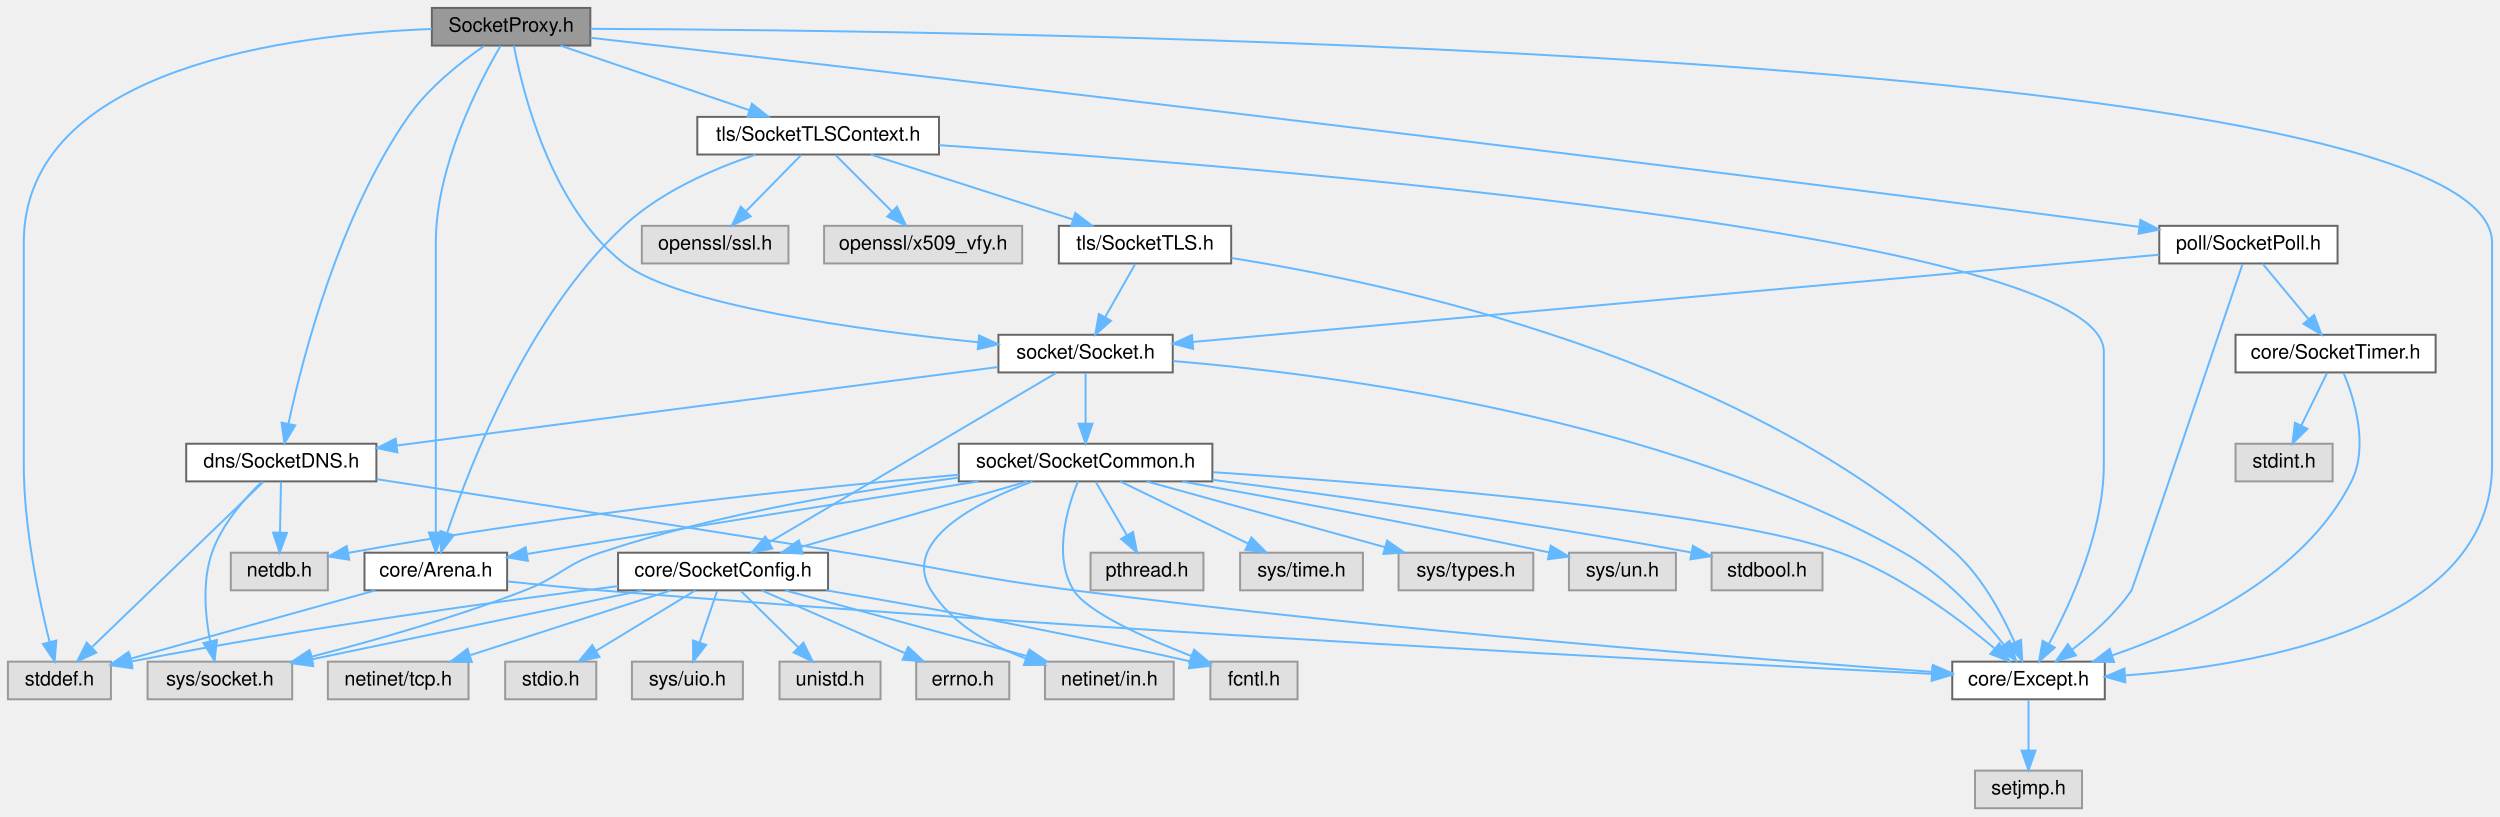
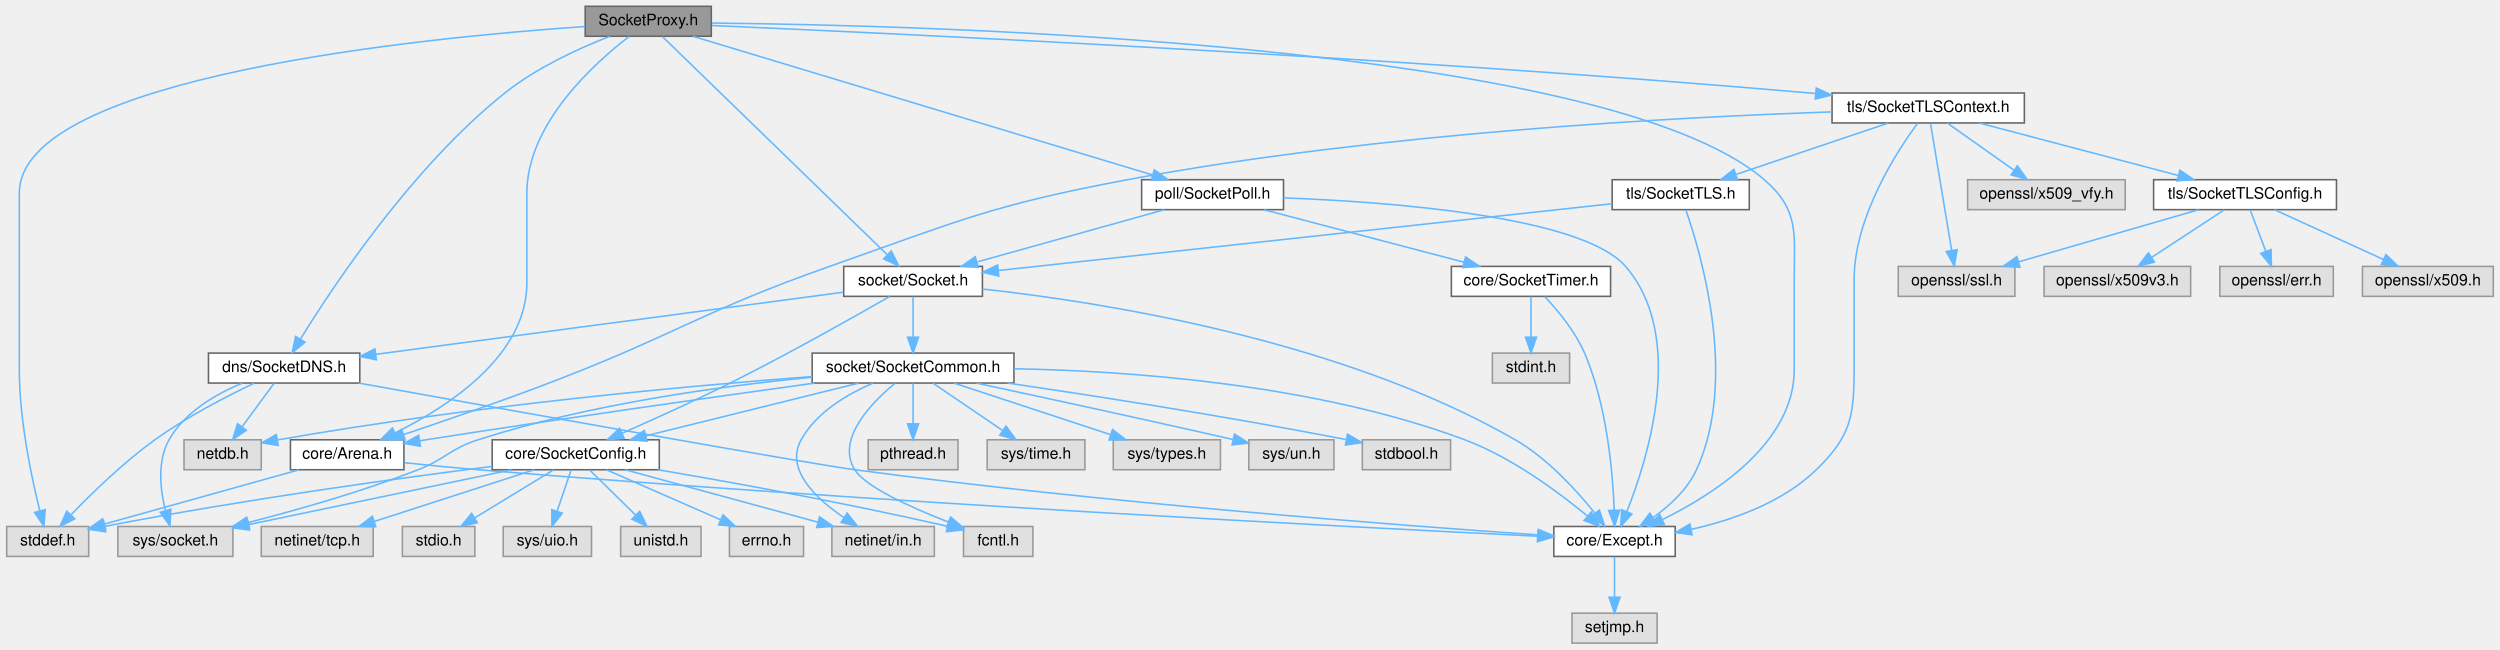
- <svg xmlns="http://www.w3.org/2000/svg" xmlns:xlink="http://www.w3.org/1999/xlink" width="1262pt" height="412pt" viewBox="0.00 0.00 1262.00 412.00">
+ <svg xmlns="http://www.w3.org/2000/svg" xmlns:xlink="http://www.w3.org/1999/xlink" width="1586pt" height="412pt" viewBox="0.00 0.00 1585.50 412.00">
  <g id="graph0" class="graph" transform="scale(1 1) rotate(0) translate(4 408)">
    <g id="Node000001" class="node">
      <g id="a_Node000001">
        <a xlink:title=" ">
-           <polygon fill="#999999" stroke="#666666" points="294,-404 214,-404 214,-385 294,-385 294,-404" />
-           <text text-anchor="middle" x="254" y="-392" font-family="Helvetica,sans-Serif" font-size="10.00">SocketProxy.h</text>
+           <polygon fill="#999999" stroke="#666666" points="447,-404 367,-404 367,-385 447,-385 447,-404" />
+           <text text-anchor="middle" x="407" y="-392" font-family="Helvetica,sans-Serif" font-size="10.00">SocketProxy.h</text>
        </a>
      </g>
    </g>
    <g id="Node000002" class="node">
      <g id="a_Node000002">
        <a xlink:title=" ">
          <polygon fill="#e0e0e0" stroke="#999999" points="52,-74 0,-74 0,-55 52,-55 52,-74" />
          <text text-anchor="middle" x="26" y="-62" font-family="Helvetica,sans-Serif" font-size="10.00">stddef.h</text>
        </a>
      </g>
    </g>
    <g id="edge1_Node000001_Node000002" class="edge">
      <g id="a_edge1_Node000001_Node000002">
        <a xlink:title=" ">
-           <path fill="none" stroke="#63b8ff" d="M213.93,-393.36C144.22,-390.77 8,-374.35 8,-285.5 8,-285.5 8,-285.5 8,-173.5 8,-141.61 15.73,-105.14 21.06,-83.78" />
+           <path fill="none" stroke="#63b8ff" d="M366.92,-391.18C265.73,-384.25 8,-359.33 8,-285.5 8,-285.5 8,-285.5 8,-173.5 8,-141.61 15.73,-105.14 21.06,-83.78" />
          <polygon fill="#63b8ff" stroke="#63b8ff" points="24.45,-84.66 23.57,-74.1 17.67,-82.9 24.45,-84.66" />
        </a>
      </g>
    </g>
    <g id="Node000003" class="node">
      <g id="a_Node000003">
        <a xlink:href="Arena_8h.html" target="_top" xlink:title=" ">
          <polygon fill="white" stroke="#666666" points="252,-129 180,-129 180,-110 252,-110 252,-129" />
          <text text-anchor="middle" x="216" y="-117" font-family="Helvetica,sans-Serif" font-size="10.00">core/Arena.h</text>
        </a>
      </g>
    </g>
    <g id="edge2_Node000001_Node000003" class="edge">
      <g id="a_edge2_Node000001_Node000003">
        <a xlink:title=" ">
-           <path fill="none" stroke="#63b8ff" d="M248.72,-384.9C238.27,-367.07 216,-324.46 216,-285.5 216,-285.5 216,-285.5 216,-228.5 216,-197.19 216,-160.77 216,-139.23" />
-           <polygon fill="#63b8ff" stroke="#63b8ff" points="219.5,-139.18 216,-129.18 212.5,-139.18 219.5,-139.18" />
+           <path fill="none" stroke="#63b8ff" d="M394.97,-384.91C373.31,-368.36 330,-329.71 330,-285.5 330,-285.5 330,-285.5 330,-228.5 330,-182.47 280.42,-150.18 246.65,-133.53" />
+           <polygon fill="#63b8ff" stroke="#63b8ff" points="247.71,-130.16 237.18,-129.05 244.72,-136.49 247.71,-130.16" />
        </a>
      </g>
    </g>
    <g id="Node000004" class="node">
      <g id="a_Node000004">
        <a xlink:href="Except_8h.html" target="_top" xlink:title=" ">
          <polygon fill="white" stroke="#666666" points="1058.5,-74 981.5,-74 981.5,-55 1058.5,-55 1058.5,-74" />
          <text text-anchor="middle" x="1020" y="-62" font-family="Helvetica,sans-Serif" font-size="10.00">core/Except.h</text>
        </a>
      </g>
    </g>
    <g id="edge6_Node000001_Node000004" class="edge">
      <g id="a_edge6_Node000001_Node000004">
        <a xlink:title=" ">
-           <path fill="none" stroke="#63b8ff" d="M294.13,-393.45C480.67,-392.73 1254,-383.78 1254,-285.5 1254,-285.5 1254,-285.5 1254,-173.5 1254,-92.64 1137.38,-72.12 1068.8,-67.05" />
-           <polygon fill="#63b8ff" stroke="#63b8ff" points="1068.85,-63.54 1058.64,-66.38 1068.39,-70.53 1068.85,-63.54" />
+           <path fill="none" stroke="#63b8ff" d="M447.41,-393.36C582.2,-392.06 1013.68,-381.06 1115,-294 1137.34,-274.8 1134,-259.96 1134,-230.5 1134,-230.5 1134,-230.5 1134,-173.5 1134,-127.47 1084.42,-95.18 1050.65,-78.53" />
+           <polygon fill="#63b8ff" stroke="#63b8ff" points="1051.71,-75.16 1041.18,-74.05 1048.72,-81.49 1051.71,-75.16" />
        </a>
      </g>
    </g>
    <g id="Node000006" class="node">
      <g id="a_Node000006">
        <a xlink:href="SocketDNS_8h.html" target="_top" xlink:title=" ">
-           <polygon fill="white" stroke="#666666" points="186,-184 90,-184 90,-165 186,-165 186,-184" />
-           <text text-anchor="middle" x="138" y="-172" font-family="Helvetica,sans-Serif" font-size="10.00">dns/SocketDNS.h</text>
+           <polygon fill="white" stroke="#666666" points="224,-184 128,-184 128,-165 224,-165 224,-184" />
+           <text text-anchor="middle" x="176" y="-172" font-family="Helvetica,sans-Serif" font-size="10.00">dns/SocketDNS.h</text>
        </a>
      </g>
    </g>
    <g id="edge7_Node000001_Node000006" class="edge">
      <g id="a_edge7_Node000001_Node000006">
        <a xlink:title=" ">
-           <path fill="none" stroke="#63b8ff" d="M240.34,-384.77C228.72,-376.73 212.32,-363.82 202,-349 167.21,-299.03 148.84,-227.89 141.66,-194.36" />
-           <polygon fill="#63b8ff" stroke="#63b8ff" points="145.01,-193.26 139.58,-184.16 138.15,-194.66 145.01,-193.26" />
+           <path fill="none" stroke="#63b8ff" d="M382.55,-384.94C363.22,-377.4 336.21,-365.12 316,-349 257.34,-302.21 207.24,-226.79 186.37,-192.93" />
+           <polygon fill="#63b8ff" stroke="#63b8ff" points="189.25,-190.92 181.07,-184.19 183.26,-194.55 189.25,-190.92" />
        </a>
      </g>
    </g>
    <g id="Node000009" class="node">
      <g id="a_Node000009">
        <a xlink:href="SocketPoll_8h.html" target="_top" xlink:title=" ">
-           <polygon fill="white" stroke="#666666" points="1176,-294 1086,-294 1086,-275 1176,-275 1176,-294" />
-           <text text-anchor="middle" x="1131" y="-282" font-family="Helvetica,sans-Serif" font-size="10.00">poll/SocketPoll.h</text>
+           <polygon fill="white" stroke="#666666" points="810,-294 720,-294 720,-275 810,-275 810,-294" />
+           <text text-anchor="middle" x="765" y="-282" font-family="Helvetica,sans-Serif" font-size="10.00">poll/SocketPoll.h</text>
        </a>
      </g>
    </g>
    <g id="edge12_Node000001_Node000009" class="edge">
      <g id="a_edge12_Node000001_Node000009">
        <a xlink:title=" ">
-           <path fill="none" stroke="#63b8ff" d="M294.04,-388.95C412.82,-375.37 773.48,-333.65 1072,-294 1073.27,-293.83 1074.55,-293.66 1075.85,-293.48" />
-           <polygon fill="#63b8ff" stroke="#63b8ff" points="1076.49,-296.93 1085.92,-292.1 1075.53,-289.99 1076.49,-296.93" />
+           <path fill="none" stroke="#63b8ff" d="M435.39,-384.94C499.36,-365.64 654.8,-318.74 726.99,-296.97" />
+           <polygon fill="#63b8ff" stroke="#63b8ff" points="728.04,-300.3 736.61,-294.07 726.02,-293.6 728.04,-300.3" />
        </a>
      </g>
    </g>
    <g id="Node000012" class="node">
      <g id="a_Node000012">
        <a xlink:href="Socket_8h.html" target="_top" xlink:title=" ">
-           <polygon fill="white" stroke="#666666" points="588,-239 500,-239 500,-220 588,-220 588,-239" />
-           <text text-anchor="middle" x="544" y="-227" font-family="Helvetica,sans-Serif" font-size="10.00">socket/Socket.h</text>
+           <polygon fill="white" stroke="#666666" points="619,-239 531,-239 531,-220 619,-220 619,-239" />
+           <text text-anchor="middle" x="575" y="-227" font-family="Helvetica,sans-Serif" font-size="10.00">socket/Socket.h</text>
        </a>
      </g>
    </g>
    <g id="edge43_Node000001_Node000012" class="edge">
      <g id="a_edge43_Node000001_Node000012">
        <a xlink:title=" ">
-           <path fill="none" stroke="#63b8ff" d="M255.41,-384.99C259.53,-362.93 273.72,-303.67 311,-275 338.39,-253.94 429.97,-241.37 489.83,-235.21" />
-           <polygon fill="#63b8ff" stroke="#63b8ff" points="490.28,-238.68 499.88,-234.2 489.58,-231.71 490.28,-238.68" />
+           <path fill="none" stroke="#63b8ff" d="M416.03,-384.74C443.04,-358.53 523.45,-280.51 558.44,-246.57" />
+           <polygon fill="#63b8ff" stroke="#63b8ff" points="561.18,-248.78 565.92,-239.31 556.31,-243.76 561.18,-248.78" />
        </a>
      </g>
    </g>
    <g id="Node000027" class="node">
      <g id="a_Node000027">
        <a xlink:href="SocketTLSContext_8h.html" target="_top" xlink:title=" ">
-           <polygon fill="white" stroke="#666666" points="470,-349 348,-349 348,-330 470,-330 470,-349" />
-           <text text-anchor="middle" x="409" y="-337" font-family="Helvetica,sans-Serif" font-size="10.00">tls/SocketTLSContext.h</text>
+           <polygon fill="white" stroke="#666666" points="1280,-349 1158,-349 1158,-330 1280,-330 1280,-349" />
+           <text text-anchor="middle" x="1219" y="-337" font-family="Helvetica,sans-Serif" font-size="10.00">tls/SocketTLSContext.h</text>
        </a>
      </g>
    </g>
    <g id="edge44_Node000001_Node000027" class="edge">
      <g id="a_edge44_Node000001_Node000027">
        <a xlink:title=" ">
-           <path fill="none" stroke="#63b8ff" d="M278.9,-384.98C304.7,-376.16 345.22,-362.31 374.18,-352.41" />
-           <polygon fill="#63b8ff" stroke="#63b8ff" points="375.57,-355.63 383.9,-349.08 373.31,-349.01 375.57,-355.63" />
+           <path fill="none" stroke="#63b8ff" d="M447.4,-391.81C558.63,-386.99 878.69,-372.03 1144,-349 1145.11,-348.9 1146.23,-348.8 1147.35,-348.7" />
+           <polygon fill="#63b8ff" stroke="#63b8ff" points="1148.01,-352.16 1157.63,-347.72 1147.34,-345.19 1148.01,-352.16" />
        </a>
      </g>
    </g>
    <g id="edge3_Node000003_Node000002" class="edge">
      <g id="a_edge3_Node000003_Node000002">
        <a xlink:title=" ">
          <path fill="none" stroke="#63b8ff" d="M185.47,-109.98C151.87,-100.61 97.88,-85.55 62.17,-75.59" />
          <polygon fill="#63b8ff" stroke="#63b8ff" points="62.74,-72.12 52.17,-72.8 60.86,-78.86 62.74,-72.12" />
        </a>
      </g>
    </g>
    <g id="edge4_Node000003_Node000004" class="edge">
      <g id="a_edge4_Node000003_Node000004">
        <a xlink:title=" ">
          <path fill="none" stroke="#63b8ff" d="M252.33,-114.46C266.84,-112.93 283.7,-111.26 299,-110 551.67,-89.27 854.87,-73.53 971.25,-67.83" />
          <polygon fill="#63b8ff" stroke="#63b8ff" points="971.46,-71.32 981.27,-67.34 971.11,-64.33 971.46,-71.32" />
        </a>
      </g>
    </g>
    <g id="Node000005" class="node">
      <g id="a_Node000005">
        <a xlink:title=" ">
          <polygon fill="#e0e0e0" stroke="#999999" points="1047,-19 993,-19 993,0 1047,0 1047,-19" />
          <text text-anchor="middle" x="1020" y="-7" font-family="Helvetica,sans-Serif" font-size="10.00">setjmp.h</text>
        </a>
      </g>
    </g>
    <g id="edge5_Node000004_Node000005" class="edge">
      <g id="a_edge5_Node000004_Node000005">
        <a xlink:title=" ">
          <path fill="none" stroke="#63b8ff" d="M1020,-54.75C1020,-47.8 1020,-37.85 1020,-29.13" />
          <polygon fill="#63b8ff" stroke="#63b8ff" points="1023.5,-29.09 1020,-19.09 1016.5,-29.09 1023.5,-29.09" />
        </a>
      </g>
    </g>
    <g id="edge10_Node000006_Node000002" class="edge">
      <g id="a_edge10_Node000006_Node000002">
        <a xlink:title=" ">
-           <path fill="none" stroke="#63b8ff" d="M128.83,-164.66C109.87,-146.38 66.11,-104.18 42.25,-81.17" />
-           <polygon fill="#63b8ff" stroke="#63b8ff" points="44.61,-78.58 34.98,-74.16 39.75,-83.62 44.61,-78.58" />
+           <path fill="none" stroke="#63b8ff" d="M156.96,-164.88C139.8,-156.72 114.24,-143.58 94,-129 74.25,-114.77 54.18,-95.29 41.02,-81.67" />
+           <polygon fill="#63b8ff" stroke="#63b8ff" points="43.21,-78.88 33.78,-74.04 38.13,-83.7 43.21,-78.88" />
        </a>
      </g>
    </g>
    <g id="edge8_Node000006_Node000004" class="edge">
      <g id="a_edge8_Node000006_Node000004">
        <a xlink:title=" ">
-           <path fill="none" stroke="#63b8ff" d="M186.18,-166.11C242.86,-157.39 339.81,-142.37 423,-129 474.15,-120.78 486.62,-116.61 538,-110 695.99,-89.68 884.26,-75.06 971.36,-68.83" />
-           <polygon fill="#63b8ff" stroke="#63b8ff" points="971.74,-72.31 981.47,-68.11 971.25,-65.33 971.74,-72.31" />
+           <path fill="none" stroke="#63b8ff" d="M223.31,-164.98C314.26,-148.63 507.25,-114.11 538,-110 695.88,-88.9 884.21,-74.65 971.34,-68.67" />
+           <polygon fill="#63b8ff" stroke="#63b8ff" points="971.72,-72.16 981.46,-67.99 971.24,-65.17 971.72,-72.16" />
        </a>
      </g>
    </g>
    <g id="Node000007" class="node">
      <g id="a_Node000007">
        <a xlink:title=" ">
          <polygon fill="#e0e0e0" stroke="#999999" points="161.5,-129 112.5,-129 112.5,-110 161.5,-110 161.5,-129" />
          <text text-anchor="middle" x="137" y="-117" font-family="Helvetica,sans-Serif" font-size="10.00">netdb.h</text>
        </a>
      </g>
    </g>
    <g id="edge9_Node000006_Node000007" class="edge">
      <g id="a_edge9_Node000006_Node000007">
        <a xlink:title=" ">
-           <path fill="none" stroke="#63b8ff" d="M137.83,-164.75C137.7,-157.8 137.52,-147.85 137.35,-139.13" />
-           <polygon fill="#63b8ff" stroke="#63b8ff" points="140.85,-139.02 137.16,-129.09 133.85,-139.15 140.85,-139.02" />
+           <path fill="none" stroke="#63b8ff" d="M169.56,-164.75C164.11,-157.34 156.14,-146.5 149.44,-137.41" />
+           <polygon fill="#63b8ff" stroke="#63b8ff" points="152.07,-135.07 143.32,-129.09 146.43,-139.22 152.07,-135.07" />
        </a>
      </g>
    </g>
    <g id="Node000008" class="node">
      <g id="a_Node000008">
        <a xlink:title=" ">
          <polygon fill="#e0e0e0" stroke="#999999" points="143.5,-74 70.5,-74 70.5,-55 143.5,-55 143.5,-74" />
          <text text-anchor="middle" x="107" y="-62" font-family="Helvetica,sans-Serif" font-size="10.00">sys/socket.h</text>
        </a>
      </g>
    </g>
    <g id="edge11_Node000006_Node000008" class="edge">
      <g id="a_edge11_Node000006_Node000008">
        <a xlink:title=" ">
-           <path fill="none" stroke="#63b8ff" d="M128.12,-164.75C119.61,-156.5 107.95,-143.3 103,-129 98.03,-114.63 99.56,-97.35 102.04,-84.45" />
-           <polygon fill="#63b8ff" stroke="#63b8ff" points="105.51,-84.95 104.32,-74.42 98.69,-83.39 105.51,-84.95" />
+           <path fill="none" stroke="#63b8ff" d="M149.43,-164.94C132.87,-158.06 112.88,-146.6 103,-129 95.39,-115.46 97.35,-97.63 100.66,-84.31" />
+           <polygon fill="#63b8ff" stroke="#63b8ff" points="104.12,-84.96 103.58,-74.38 97.4,-82.99 104.12,-84.96" />
        </a>
      </g>
    </g>
    <g id="edge13_Node000009_Node000004" class="edge">
      <g id="a_edge13_Node000009_Node000004">
        <a xlink:title=" ">
-           <path fill="none" stroke="#63b8ff" d="M1128.03,-274.71C1116.14,-239.55 1072.62,-110.91 1072,-110 1064.09,-98.32 1052.33,-87.9 1041.99,-80.08" />
-           <polygon fill="#63b8ff" stroke="#63b8ff" points="1043.92,-77.16 1033.76,-74.16 1039.83,-82.84 1043.92,-77.16" />
+           <path fill="none" stroke="#63b8ff" d="M810.01,-282.48C877.33,-279.92 999.33,-270.88 1027,-239 1065.33,-194.85 1041.57,-118.02 1027.79,-83.36" />
+           <polygon fill="#63b8ff" stroke="#63b8ff" points="1030.99,-81.93 1023.92,-74.04 1024.53,-84.62 1030.99,-81.93" />
        </a>
      </g>
    </g>
    <g id="Node000010" class="node">
      <g id="a_Node000010">
        <a xlink:href="SocketTimer_8h.html" target="_top" xlink:title=" ">
-           <polygon fill="white" stroke="#666666" points="1225.5,-239 1124.5,-239 1124.5,-220 1225.5,-220 1225.5,-239" />
-           <text text-anchor="middle" x="1175" y="-227" font-family="Helvetica,sans-Serif" font-size="10.00">core/SocketTimer.h</text>
+           <polygon fill="white" stroke="#666666" points="1017.5,-239 916.5,-239 916.5,-220 1017.5,-220 1017.5,-239" />
+           <text text-anchor="middle" x="967" y="-227" font-family="Helvetica,sans-Serif" font-size="10.00">core/SocketTimer.h</text>
        </a>
      </g>
    </g>
    <g id="edge14_Node000009_Node000010" class="edge">
      <g id="a_edge14_Node000009_Node000010">
        <a xlink:title=" ">
-           <path fill="none" stroke="#63b8ff" d="M1138.27,-274.75C1144.54,-267.18 1153.79,-256.05 1161.43,-246.84" />
-           <polygon fill="#63b8ff" stroke="#63b8ff" points="1164.17,-249.02 1167.87,-239.09 1158.79,-244.55 1164.17,-249.02" />
+           <path fill="none" stroke="#63b8ff" d="M797.45,-274.98C831.96,-265.93 886.66,-251.58 924.56,-241.64" />
+           <polygon fill="#63b8ff" stroke="#63b8ff" points="925.51,-245.01 934.29,-239.08 923.73,-238.23 925.51,-245.01" />
        </a>
      </g>
    </g>
    <g id="edge17_Node000009_Node000012" class="edge">
      <g id="a_edge17_Node000009_Node000012">
        <a xlink:title=" ">
-           <path fill="none" stroke="#63b8ff" d="M1085.91,-279.43C979.46,-269.82 712.85,-245.75 598.01,-235.38" />
-           <polygon fill="#63b8ff" stroke="#63b8ff" points="598.31,-231.89 588.04,-234.48 597.68,-238.86 598.31,-231.89" />
+           <path fill="none" stroke="#63b8ff" d="M734.47,-274.98C702.3,-266.01 651.44,-251.82 615.83,-241.89" />
+           <polygon fill="#63b8ff" stroke="#63b8ff" points="616.34,-238.4 605.77,-239.08 614.46,-245.14 616.34,-238.4" />
        </a>
      </g>
    </g>
    <g id="edge15_Node000010_Node000004" class="edge">
      <g id="a_edge15_Node000010_Node000004">
        <a xlink:title=" ">
-           <path fill="none" stroke="#63b8ff" d="M1179.06,-219.77C1184.34,-207.02 1191.92,-182.9 1183,-165 1159.47,-117.82 1102.28,-90.86 1062.32,-77.2" />
-           <polygon fill="#63b8ff" stroke="#63b8ff" points="1063.16,-73.8 1052.57,-74.02 1060.98,-80.45 1063.16,-73.8" />
+           <path fill="none" stroke="#63b8ff" d="M975.77,-219.81C983.7,-211.41 995.01,-197.94 1001,-184 1015.2,-150.93 1018.89,-108.54 1019.79,-84.46" />
+           <polygon fill="#63b8ff" stroke="#63b8ff" points="1023.29,-84.31 1020.03,-74.23 1016.29,-84.14 1023.29,-84.31" />
        </a>
      </g>
    </g>
    <g id="Node000011" class="node">
      <g id="a_Node000011">
        <a xlink:title=" ">
-           <polygon fill="#e0e0e0" stroke="#999999" points="1173.5,-184 1124.5,-184 1124.5,-165 1173.5,-165 1173.5,-184" />
-           <text text-anchor="middle" x="1149" y="-172" font-family="Helvetica,sans-Serif" font-size="10.00">stdint.h</text>
+           <polygon fill="#e0e0e0" stroke="#999999" points="991.5,-184 942.5,-184 942.5,-165 991.5,-165 991.5,-184" />
+           <text text-anchor="middle" x="967" y="-172" font-family="Helvetica,sans-Serif" font-size="10.00">stdint.h</text>
        </a>
      </g>
    </g>
    <g id="edge16_Node000010_Node000011" class="edge">
      <g id="a_edge16_Node000010_Node000011">
        <a xlink:title=" ">
-           <path fill="none" stroke="#63b8ff" d="M1170.71,-219.75C1167.19,-212.57 1162.09,-202.18 1157.72,-193.27" />
-           <polygon fill="#63b8ff" stroke="#63b8ff" points="1160.76,-191.53 1153.21,-184.09 1154.48,-194.61 1160.76,-191.53" />
+           <path fill="none" stroke="#63b8ff" d="M967,-219.75C967,-212.8 967,-202.85 967,-194.13" />
+           <polygon fill="#63b8ff" stroke="#63b8ff" points="970.5,-194.09 967,-184.09 963.5,-194.09 970.5,-194.09" />
        </a>
      </g>
    </g>
    <g id="edge18_Node000012_Node000004" class="edge">
      <g id="a_edge18_Node000012_Node000004">
        <a xlink:title=" ">
-           <path fill="none" stroke="#63b8ff" d="M588.16,-225.75C666.99,-219.21 835.06,-197.67 957,-129 977.62,-117.39 996.01,-97.1 1007.52,-82.58" />
-           <polygon fill="#63b8ff" stroke="#63b8ff" points="1010.47,-84.49 1013.76,-74.42 1004.91,-80.24 1010.47,-84.49" />
+           <path fill="none" stroke="#63b8ff" d="M619.08,-224.64C693.29,-216.54 845.92,-192.91 957,-129 977.51,-117.2 995.92,-96.95 1007.47,-82.49" />
+           <polygon fill="#63b8ff" stroke="#63b8ff" points="1010.4,-84.42 1013.73,-74.36 1004.86,-80.15 1010.4,-84.42" />
        </a>
      </g>
    </g>
    <g id="edge29_Node000012_Node000006" class="edge">
      <g id="a_edge29_Node000012_Node000006">
        <a xlink:title=" ">
-           <path fill="none" stroke="#63b8ff" d="M499.78,-222.73C426.16,-213.12 278.49,-193.84 196.41,-183.12" />
-           <polygon fill="#63b8ff" stroke="#63b8ff" points="196.61,-179.62 186.25,-181.8 195.71,-186.56 196.61,-179.62" />
+           <path fill="none" stroke="#63b8ff" d="M530.78,-222.63C458.39,-213.01 314.64,-193.92 234.12,-183.22" />
+           <polygon fill="#63b8ff" stroke="#63b8ff" points="234.51,-179.74 224.14,-181.89 233.59,-186.68 234.51,-179.74" />
        </a>
      </g>
    </g>
    <g id="Node000013" class="node">
      <g id="a_Node000013">
        <a xlink:href="SocketConfig_8h.html" target="_top" xlink:title=" ">
          <polygon fill="white" stroke="#666666" points="414,-129 308,-129 308,-110 414,-110 414,-129" />
          <text text-anchor="middle" x="361" y="-117" font-family="Helvetica,sans-Serif" font-size="10.00">core/SocketConfig.h</text>
        </a>
      </g>
    </g>
    <g id="edge19_Node000012_Node000013" class="edge">
      <g id="a_edge19_Node000012_Node000013">
        <a xlink:title=" ">
-           <path fill="none" stroke="#63b8ff" d="M529.33,-219.84C497.67,-201.16 422.67,-156.9 384.38,-134.3" />
-           <polygon fill="#63b8ff" stroke="#63b8ff" points="385.87,-131.12 375.48,-129.05 382.32,-137.14 385.87,-131.12" />
+           <path fill="none" stroke="#63b8ff" d="M560.17,-219.92C538.3,-207.36 495.96,-183.48 459,-165 436.27,-153.64 410.02,-141.79 390.42,-133.17" />
+           <polygon fill="#63b8ff" stroke="#63b8ff" points="391.67,-129.9 381.1,-129.1 388.86,-136.31 391.67,-129.9" />
        </a>
      </g>
    </g>
    <g id="Node000021" class="node">
      <g id="a_Node000021">
        <a xlink:href="SocketCommon_8h.html" target="_top" xlink:title=" ">
-           <polygon fill="white" stroke="#666666" points="608,-184 480,-184 480,-165 608,-165 608,-184" />
-           <text text-anchor="middle" x="544" y="-172" font-family="Helvetica,sans-Serif" font-size="10.00">socket/SocketCommon.h</text>
+           <polygon fill="white" stroke="#666666" points="639,-184 511,-184 511,-165 639,-165 639,-184" />
+           <text text-anchor="middle" x="575" y="-172" font-family="Helvetica,sans-Serif" font-size="10.00">socket/SocketCommon.h</text>
        </a>
      </g>
    </g>
    <g id="edge30_Node000012_Node000021" class="edge">
      <g id="a_edge30_Node000012_Node000021">
        <a xlink:title=" ">
-           <path fill="none" stroke="#63b8ff" d="M544,-219.75C544,-212.8 544,-202.85 544,-194.13" />
-           <polygon fill="#63b8ff" stroke="#63b8ff" points="547.5,-194.09 544,-184.09 540.5,-194.09 547.5,-194.09" />
+           <path fill="none" stroke="#63b8ff" d="M575,-219.75C575,-212.8 575,-202.85 575,-194.13" />
+           <polygon fill="#63b8ff" stroke="#63b8ff" points="578.5,-194.09 575,-184.09 571.5,-194.09 578.5,-194.09" />
        </a>
      </g>
    </g>
    <g id="edge24_Node000013_Node000002" class="edge">
      <g id="a_edge24_Node000013_Node000002">
        <a xlink:title=" ">
          <path fill="none" stroke="#63b8ff" d="M307.91,-112.11C249.88,-104.79 153.96,-91.73 62.32,-74.11" />
          <polygon fill="#63b8ff" stroke="#63b8ff" points="62.8,-70.64 52.32,-72.16 61.46,-77.51 62.8,-70.64" />
        </a>
      </g>
    </g>
    <g id="edge26_Node000013_Node000008" class="edge">
      <g id="a_edge26_Node000013_Node000008">
        <a xlink:title=" ">
          <path fill="none" stroke="#63b8ff" d="M320.19,-109.98C274.73,-100.5 201.36,-85.19 153.65,-75.23" />
          <polygon fill="#63b8ff" stroke="#63b8ff" points="154.09,-71.75 143.59,-73.13 152.66,-78.6 154.09,-71.75" />
        </a>
      </g>
    </g>
    <g id="Node000014" class="node">
      <g id="a_Node000014">
        <a xlink:title=" ">
          <polygon fill="#e0e0e0" stroke="#999999" points="505.5,-74 458.5,-74 458.5,-55 505.5,-55 505.5,-74" />
          <text text-anchor="middle" x="482" y="-62" font-family="Helvetica,sans-Serif" font-size="10.00">errno.h</text>
        </a>
      </g>
    </g>
    <g id="edge20_Node000013_Node000014" class="edge">
      <g id="a_edge20_Node000013_Node000014">
        <a xlink:title=" ">
          <path fill="none" stroke="#63b8ff" d="M380.44,-109.98C399.99,-101.42 430.38,-88.11 452.82,-78.28" />
          <polygon fill="#63b8ff" stroke="#63b8ff" points="454.45,-81.39 462.21,-74.17 451.64,-74.98 454.45,-81.39" />
        </a>
      </g>
    </g>
    <g id="Node000015" class="node">
      <g id="a_Node000015">
        <a xlink:title=" ">
          <polygon fill="#e0e0e0" stroke="#999999" points="651,-74 607,-74 607,-55 651,-55 651,-74" />
          <text text-anchor="middle" x="629" y="-62" font-family="Helvetica,sans-Serif" font-size="10.00">fcntl.h</text>
        </a>
      </g>
    </g>
    <g id="edge21_Node000013_Node000015" class="edge">
      <g id="a_edge21_Node000013_Node000015">
        <a xlink:title=" ">
          <path fill="none" stroke="#63b8ff" d="M413.04,-109.99C458.97,-102.2 527.93,-89.81 596.58,-74.18" />
          <polygon fill="#63b8ff" stroke="#63b8ff" points="597.74,-77.5 606.7,-71.85 596.17,-70.68 597.74,-77.5" />
        </a>
      </g>
    </g>
    <g id="Node000016" class="node">
      <g id="a_Node000016">
        <a xlink:title=" ">
          <polygon fill="#e0e0e0" stroke="#999999" points="588.5,-74 523.5,-74 523.5,-55 588.5,-55 588.5,-74" />
          <text text-anchor="middle" x="556" y="-62" font-family="Helvetica,sans-Serif" font-size="10.00">netinet/in.h</text>
        </a>
      </g>
    </g>
    <g id="edge22_Node000013_Node000016" class="edge">
      <g id="a_edge22_Node000013_Node000016">
        <a xlink:title=" ">
          <path fill="none" stroke="#63b8ff" d="M392.33,-109.98C425.49,-100.97 478,-86.7 514.56,-76.76" />
          <polygon fill="#63b8ff" stroke="#63b8ff" points="515.69,-80.08 524.42,-74.08 513.86,-73.33 515.69,-80.08" />
        </a>
      </g>
    </g>
    <g id="Node000017" class="node">
      <g id="a_Node000017">
        <a xlink:title=" ">
          <polygon fill="#e0e0e0" stroke="#999999" points="232.5,-74 161.5,-74 161.5,-55 232.5,-55 232.5,-74" />
          <text text-anchor="middle" x="197" y="-62" font-family="Helvetica,sans-Serif" font-size="10.00">netinet/tcp.h</text>
        </a>
      </g>
    </g>
    <g id="edge23_Node000013_Node000017" class="edge">
      <g id="a_edge23_Node000013_Node000017">
        <a xlink:title=" ">
          <path fill="none" stroke="#63b8ff" d="M334.65,-109.98C307.24,-101.13 264.11,-87.19 233.44,-77.28" />
          <polygon fill="#63b8ff" stroke="#63b8ff" points="234.15,-73.83 223.56,-74.08 232,-80.49 234.15,-73.83" />
        </a>
      </g>
    </g>
    <g id="Node000018" class="node">
      <g id="a_Node000018">
        <a xlink:title=" ">
          <polygon fill="#e0e0e0" stroke="#999999" points="297,-74 251,-74 251,-55 297,-55 297,-74" />
          <text text-anchor="middle" x="274" y="-62" font-family="Helvetica,sans-Serif" font-size="10.00">stdio.h</text>
        </a>
      </g>
    </g>
    <g id="edge25_Node000013_Node000018" class="edge">
      <g id="a_edge25_Node000013_Node000018">
        <a xlink:title=" ">
          <path fill="none" stroke="#63b8ff" d="M347.02,-109.98C333.53,-101.77 312.87,-89.18 296.96,-79.49" />
          <polygon fill="#63b8ff" stroke="#63b8ff" points="298.59,-76.38 288.23,-74.17 294.95,-82.36 298.59,-76.38" />
        </a>
      </g>
    </g>
    <g id="Node000019" class="node">
      <g id="a_Node000019">
        <a xlink:title=" ">
          <polygon fill="#e0e0e0" stroke="#999999" points="371,-74 315,-74 315,-55 371,-55 371,-74" />
          <text text-anchor="middle" x="343" y="-62" font-family="Helvetica,sans-Serif" font-size="10.00">sys/uio.h</text>
        </a>
      </g>
    </g>
    <g id="edge27_Node000013_Node000019" class="edge">
      <g id="a_edge27_Node000013_Node000019">
        <a xlink:title=" ">
          <path fill="none" stroke="#63b8ff" d="M358.03,-109.75C355.64,-102.72 352.21,-92.62 349.23,-83.84" />
          <polygon fill="#63b8ff" stroke="#63b8ff" points="352.45,-82.43 345.92,-74.09 345.82,-84.68 352.45,-82.43" />
        </a>
      </g>
    </g>
    <g id="Node000020" class="node">
      <g id="a_Node000020">
        <a xlink:title=" ">
          <polygon fill="#e0e0e0" stroke="#999999" points="440.5,-74 389.5,-74 389.5,-55 440.5,-55 440.5,-74" />
          <text text-anchor="middle" x="415" y="-62" font-family="Helvetica,sans-Serif" font-size="10.00">unistd.h</text>
        </a>
      </g>
    </g>
    <g id="edge28_Node000013_Node000020" class="edge">
      <g id="a_edge28_Node000013_Node000020">
        <a xlink:title=" ">
          <path fill="none" stroke="#63b8ff" d="M369.92,-109.75C377.78,-102.03 389.43,-90.6 398.92,-81.28" />
          <polygon fill="#63b8ff" stroke="#63b8ff" points="401.56,-83.59 406.25,-74.09 396.66,-78.6 401.56,-83.59" />
        </a>
      </g>
    </g>
    <g id="edge40_Node000021_Node000003" class="edge">
      <g id="a_edge40_Node000021_Node000003">
        <a xlink:title=" ">
-           <path fill="none" stroke="#63b8ff" d="M489.9,-165C433.86,-156.16 343.76,-141.83 266,-129 264.73,-128.79 263.44,-128.58 262.14,-128.36" />
-           <polygon fill="#63b8ff" stroke="#63b8ff" points="262.48,-124.87 252.04,-126.67 261.33,-131.77 262.48,-124.87" />
+           <path fill="none" stroke="#63b8ff" d="M512.49,-164.97C450.02,-156.34 351.27,-142.39 266,-129 264.73,-128.8 263.44,-128.6 262.14,-128.39" />
+           <polygon fill="#63b8ff" stroke="#63b8ff" points="262.47,-124.89 252.03,-126.74 261.34,-131.8 262.47,-124.89" />
        </a>
      </g>
    </g>
    <g id="edge41_Node000021_Node000004" class="edge">
      <g id="a_edge41_Node000021_Node000004">
        <a xlink:title=" ">
-           <path fill="none" stroke="#63b8ff" d="M608.38,-169.64C701.4,-163.45 868.44,-149.82 925,-129 954.92,-117.99 984.71,-95.78 1002.75,-80.77" />
-           <polygon fill="#63b8ff" stroke="#63b8ff" points="1005.27,-83.21 1010.6,-74.06 1000.73,-77.89 1005.27,-83.21" />
+           <path fill="none" stroke="#63b8ff" d="M639.05,-174.07C710.87,-172.75 829.76,-164.61 925,-129 954.86,-117.83 984.67,-95.66 1002.72,-80.7" />
+           <polygon fill="#63b8ff" stroke="#63b8ff" points="1005.23,-83.16 1010.59,-74.02 1000.7,-77.83 1005.23,-83.16" />
        </a>
      </g>
    </g>
    <g id="edge34_Node000021_Node000007" class="edge">
      <g id="a_edge34_Node000021_Node000007">
        <a xlink:title=" ">
-           <path fill="none" stroke="#63b8ff" d="M479.94,-168.34C407.46,-161.94 285.73,-149.52 171.75,-128.91" />
-           <polygon fill="#63b8ff" stroke="#63b8ff" points="172.27,-125.45 161.8,-127.09 171.01,-132.33 172.27,-125.45" />
+           <path fill="none" stroke="#63b8ff" d="M510.94,-169.13C433.06,-163.23 297.5,-151.01 171.97,-128.93" />
+           <polygon fill="#63b8ff" stroke="#63b8ff" points="172.26,-125.42 161.8,-127.11 171.03,-132.31 172.26,-125.42" />
        </a>
      </g>
    </g>
    <g id="edge36_Node000021_Node000008" class="edge">
      <g id="a_edge36_Node000021_Node000008">
        <a xlink:title=" ">
-           <path fill="none" stroke="#63b8ff" d="M479.82,-166.9C429.66,-160.54 358.67,-148.89 299,-129 281.09,-123.03 278.59,-116.87 261,-110 225.72,-96.21 184.42,-84.51 153.48,-76.57" />
+           <path fill="none" stroke="#63b8ff" d="M510.96,-168.72C454.18,-163.19 369.56,-151.74 299,-129 281.03,-123.21 278.59,-116.87 261,-110 225.72,-96.21 184.42,-84.51 153.48,-76.57" />
          <polygon fill="#63b8ff" stroke="#63b8ff" points="153.95,-73.08 143.4,-74.02 152.24,-79.87 153.95,-73.08" />
        </a>
      </g>
    </g>
    <g id="edge42_Node000021_Node000013" class="edge">
      <g id="a_edge42_Node000021_Node000013">
        <a xlink:title=" ">
-           <path fill="none" stroke="#63b8ff" d="M514.6,-164.98C483.61,-156.01 434.62,-141.82 400.33,-131.89" />
-           <polygon fill="#63b8ff" stroke="#63b8ff" points="401.21,-128.5 390.63,-129.08 399.26,-135.23 401.21,-128.5" />
+           <path fill="none" stroke="#63b8ff" d="M540.62,-164.98C503.91,-155.89 445.62,-141.46 405.45,-131.51" />
+           <polygon fill="#63b8ff" stroke="#63b8ff" points="406.2,-128.09 395.65,-129.08 404.52,-134.88 406.2,-128.09" />
        </a>
      </g>
    </g>
    <g id="edge33_Node000021_Node000015" class="edge">
      <g id="a_edge33_Node000021_Node000015">
        <a xlink:title=" ">
-           <path fill="none" stroke="#63b8ff" d="M540.11,-164.94C534.86,-151.98 527.33,-127.1 538,-110 544.84,-99.03 573.83,-85.99 597.28,-76.87" />
+           <path fill="none" stroke="#63b8ff" d="M563.44,-164.77C548.56,-152.44 525.97,-129.27 538,-110 544.84,-99.03 573.83,-85.99 597.28,-76.87" />
          <polygon fill="#63b8ff" stroke="#63b8ff" points="598.8,-80.04 606.91,-73.22 596.32,-73.49 598.8,-80.04" />
        </a>
      </g>
    </g>
    <g id="edge35_Node000021_Node000016" class="edge">
      <g id="a_edge35_Node000021_Node000016">
        <a xlink:title=" ">
-           <path fill="none" stroke="#63b8ff" d="M517.2,-164.98C488.95,-154.48 450.52,-134.92 466,-110 476.55,-93.01 495.73,-82.31 513.68,-75.67" />
-           <polygon fill="#63b8ff" stroke="#63b8ff" points="515.09,-78.89 523.46,-72.39 512.86,-72.26 515.09,-78.89" />
+           <path fill="none" stroke="#63b8ff" d="M549.49,-164.9C533.31,-157.96 513.65,-146.44 504,-129 493.68,-110.36 513.16,-91.83 531.14,-79.64" />
+           <polygon fill="#63b8ff" stroke="#63b8ff" points="533.15,-82.51 539.72,-74.19 529.4,-76.6 533.15,-82.51" />
        </a>
      </g>
    </g>
    <g id="Node000022" class="node">
      <g id="a_Node000022">
        <a xlink:title=" ">
          <polygon fill="#e0e0e0" stroke="#999999" points="916,-129 860,-129 860,-110 916,-110 916,-129" />
          <text text-anchor="middle" x="888" y="-117" font-family="Helvetica,sans-Serif" font-size="10.00">stdbool.h</text>
        </a>
      </g>
    </g>
    <g id="edge31_Node000021_Node000022" class="edge">
      <g id="a_edge31_Node000021_Node000022">
        <a xlink:title=" ">
-           <path fill="none" stroke="#63b8ff" d="M608.05,-165.77C668.08,-158.17 760.51,-145.57 849.75,-129.1" />
-           <polygon fill="#63b8ff" stroke="#63b8ff" points="850.58,-132.51 859.77,-127.24 849.3,-125.63 850.58,-132.51" />
+           <path fill="none" stroke="#63b8ff" d="M634.96,-165C688.71,-157.11 769.93,-144.55 849.55,-129.18" />
+           <polygon fill="#63b8ff" stroke="#63b8ff" points="850.61,-132.54 859.76,-127.19 849.27,-125.67 850.61,-132.54" />
        </a>
      </g>
    </g>
    <g id="Node000023" class="node">
      <g id="a_Node000023">
        <a xlink:title=" ">
          <polygon fill="#e0e0e0" stroke="#999999" points="603.5,-129 546.5,-129 546.5,-110 603.5,-110 603.5,-129" />
          <text text-anchor="middle" x="575" y="-117" font-family="Helvetica,sans-Serif" font-size="10.00">pthread.h</text>
        </a>
      </g>
    </g>
    <g id="edge32_Node000021_Node000023" class="edge">
      <g id="a_edge32_Node000021_Node000023">
        <a xlink:title=" ">
-           <path fill="none" stroke="#63b8ff" d="M549.12,-164.75C553.36,-157.49 559.53,-146.95 564.78,-137.98" />
-           <polygon fill="#63b8ff" stroke="#63b8ff" points="567.95,-139.49 569.98,-129.09 561.91,-135.95 567.95,-139.49" />
+           <path fill="none" stroke="#63b8ff" d="M575,-164.75C575,-157.8 575,-147.85 575,-139.13" />
+           <polygon fill="#63b8ff" stroke="#63b8ff" points="578.5,-139.09 575,-129.09 571.5,-139.09 578.5,-139.09" />
        </a>
      </g>
    </g>
    <g id="Node000024" class="node">
      <g id="a_Node000024">
        <a xlink:title=" ">
          <polygon fill="#e0e0e0" stroke="#999999" points="684,-129 622,-129 622,-110 684,-110 684,-129" />
          <text text-anchor="middle" x="653" y="-117" font-family="Helvetica,sans-Serif" font-size="10.00">sys/time.h</text>
        </a>
      </g>
    </g>
    <g id="edge37_Node000021_Node000024" class="edge">
      <g id="a_edge37_Node000021_Node000024">
        <a xlink:title=" ">
-           <path fill="none" stroke="#63b8ff" d="M561.51,-164.98C578.97,-156.5 606.01,-143.35 626.17,-133.54" />
-           <polygon fill="#63b8ff" stroke="#63b8ff" points="627.71,-136.69 635.17,-129.17 624.64,-130.4 627.71,-136.69" />
+           <path fill="none" stroke="#63b8ff" d="M587.53,-164.98C599.4,-156.92 617.46,-144.65 631.61,-135.03" />
+           <polygon fill="#63b8ff" stroke="#63b8ff" points="633.94,-137.69 640.24,-129.17 630,-131.9 633.94,-137.69" />
        </a>
      </g>
    </g>
    <g id="Node000025" class="node">
      <g id="a_Node000025">
        <a xlink:title=" ">
          <polygon fill="#e0e0e0" stroke="#999999" points="770,-129 702,-129 702,-110 770,-110 770,-129" />
          <text text-anchor="middle" x="736" y="-117" font-family="Helvetica,sans-Serif" font-size="10.00">sys/types.h</text>
        </a>
      </g>
    </g>
    <g id="edge38_Node000021_Node000025" class="edge">
      <g id="a_edge38_Node000021_Node000025">
        <a xlink:title=" ">
-           <path fill="none" stroke="#63b8ff" d="M574.85,-164.98C607.5,-155.97 659.2,-141.7 695.2,-131.76" />
-           <polygon fill="#63b8ff" stroke="#63b8ff" points="696.2,-135.12 704.91,-129.08 694.34,-128.37 696.2,-135.12" />
+           <path fill="none" stroke="#63b8ff" d="M600.87,-164.98C627.78,-156.13 670.12,-142.19 700.23,-132.28" />
+           <polygon fill="#63b8ff" stroke="#63b8ff" points="701.53,-135.53 709.93,-129.08 699.34,-128.88 701.53,-135.53" />
        </a>
      </g>
    </g>
    <g id="Node000026" class="node">
      <g id="a_Node000026">
        <a xlink:title=" ">
          <polygon fill="#e0e0e0" stroke="#999999" points="842,-129 788,-129 788,-110 842,-110 842,-129" />
          <text text-anchor="middle" x="815" y="-117" font-family="Helvetica,sans-Serif" font-size="10.00">sys/un.h</text>
        </a>
      </g>
    </g>
    <g id="edge39_Node000021_Node000026" class="edge">
      <g id="a_edge39_Node000021_Node000026">
        <a xlink:title=" ">
-           <path fill="none" stroke="#63b8ff" d="M592.74,-164.93C638.21,-156.78 708.19,-143.87 778.05,-129.13" />
-           <polygon fill="#63b8ff" stroke="#63b8ff" points="778.85,-132.54 787.9,-127.04 777.39,-125.69 778.85,-132.54" />
+           <path fill="none" stroke="#63b8ff" d="M615.3,-164.92C654.39,-156.55 715.65,-143.32 777.89,-129.22" />
+           <polygon fill="#63b8ff" stroke="#63b8ff" points="778.91,-132.58 787.88,-126.95 777.36,-125.75 778.91,-132.58" />
        </a>
      </g>
    </g>
    <g id="edge45_Node000027_Node000003" class="edge">
      <g id="a_edge45_Node000027_Node000003">
        <a xlink:title=" ">
-           <path fill="none" stroke="#63b8ff" d="M377.32,-329.88C356.51,-322.93 329.77,-311.41 311,-294 262.62,-249.1 233.34,-173.83 221.75,-139.09" />
-           <polygon fill="#63b8ff" stroke="#63b8ff" points="225,-137.78 218.6,-129.33 218.34,-139.92 225,-137.78" />
+           <path fill="none" stroke="#63b8ff" d="M1157.87,-337C1061.93,-333.79 870.46,-323.89 711,-294 625.01,-277.88 604.52,-268.06 522,-239 441.19,-210.54 424.05,-195.52 344,-165 313.14,-153.23 277.64,-140.99 251.87,-132.33" />
+           <polygon fill="#63b8ff" stroke="#63b8ff" points="252.74,-128.94 242.15,-129.08 250.52,-135.58 252.74,-128.94" />
        </a>
      </g>
    </g>
    <g id="edge46_Node000027_Node000004" class="edge">
      <g id="a_edge46_Node000027_Node000004">
        <a xlink:title=" ">
-           <path fill="none" stroke="#63b8ff" d="M470.06,-334.72C631.62,-323.91 1058,-289.75 1058,-230.5 1058,-230.5 1058,-230.5 1058,-173.5 1058,-140.02 1041.55,-103.84 1030.3,-83.01" />
-           <polygon fill="#63b8ff" stroke="#63b8ff" points="1033.24,-81.1 1025.28,-74.1 1027.13,-84.53 1033.24,-81.1" />
+           <path fill="none" stroke="#63b8ff" d="M1212.27,-329.82C1199.27,-312.17 1172,-270.37 1172,-230.5 1172,-230.5 1172,-230.5 1172,-173.5 1172,-143.33 1169.62,-131.05 1148,-110 1126.62,-89.19 1095.02,-78.08 1068.57,-72.16" />
+           <polygon fill="#63b8ff" stroke="#63b8ff" points="1069.21,-68.72 1058.71,-70.14 1067.8,-75.58 1069.21,-68.72" />
        </a>
      </g>
    </g>
    <g id="Node000028" class="node">
      <g id="a_Node000028">
        <a xlink:href="SocketTLS_8h.html" target="_top" xlink:title=" ">
-           <polygon fill="white" stroke="#666666" points="617.5,-294 530.5,-294 530.5,-275 617.5,-275 617.5,-294" />
-           <text text-anchor="middle" x="574" y="-282" font-family="Helvetica,sans-Serif" font-size="10.00">tls/SocketTLS.h</text>
+           <polygon fill="white" stroke="#666666" points="1105.5,-294 1018.5,-294 1018.5,-275 1105.5,-275 1105.5,-294" />
+           <text text-anchor="middle" x="1062" y="-282" font-family="Helvetica,sans-Serif" font-size="10.00">tls/SocketTLS.h</text>
        </a>
      </g>
    </g>
    <g id="edge47_Node000027_Node000028" class="edge">
      <g id="a_edge47_Node000027_Node000028">
        <a xlink:title=" ">
-           <path fill="none" stroke="#63b8ff" d="M435.51,-329.98C463.21,-321.09 506.86,-307.07 537.74,-297.15" />
-           <polygon fill="#63b8ff" stroke="#63b8ff" points="538.83,-300.47 547.28,-294.08 536.69,-293.81 538.83,-300.47" />
+           <path fill="none" stroke="#63b8ff" d="M1193.78,-329.98C1167.64,-321.16 1126.6,-307.31 1097.27,-297.41" />
+           <polygon fill="#63b8ff" stroke="#63b8ff" points="1098.02,-293.96 1087.42,-294.08 1095.78,-300.6 1098.02,-293.96" />
        </a>
      </g>
    </g>
    <g id="Node000029" class="node">
      <g id="a_Node000029">
-         <a xlink:title=" ">
-           <polygon fill="#e0e0e0" stroke="#999999" points="394,-294 320,-294 320,-275 394,-275 394,-294" />
-           <text text-anchor="middle" x="357" y="-282" font-family="Helvetica,sans-Serif" font-size="10.00">openssl/ssl.h</text>
+         <a xlink:href="SocketTLSConfig_8h.html" target="_top" xlink:title=" ">
+           <polygon fill="white" stroke="#666666" points="1478,-294 1362,-294 1362,-275 1478,-275 1478,-294" />
+           <text text-anchor="middle" x="1420" y="-282" font-family="Helvetica,sans-Serif" font-size="10.00">tls/SocketTLSConfig.h</text>
        </a>
      </g>
    </g>
    <g id="edge50_Node000027_Node000029" class="edge">
      <g id="a_edge50_Node000027_Node000029">
        <a xlink:title=" ">
-           <path fill="none" stroke="#63b8ff" d="M400.41,-329.75C392.84,-322.03 381.62,-310.6 372.49,-301.28" />
-           <polygon fill="#63b8ff" stroke="#63b8ff" points="374.93,-298.78 365.43,-294.09 369.93,-303.68 374.93,-298.78" />
+           <path fill="none" stroke="#63b8ff" d="M1251.29,-329.98C1285.62,-320.93 1340.06,-306.58 1377.77,-296.64" />
+           <polygon fill="#63b8ff" stroke="#63b8ff" points="1378.68,-300.02 1387.45,-294.08 1376.89,-293.25 1378.68,-300.02" />
+         </a>
+       </g>
+     </g>
+     <g id="Node000031" class="node">
+       <g id="a_Node000031">
+         <a xlink:title=" ">
+           <polygon fill="#e0e0e0" stroke="#999999" points="1274,-239 1200,-239 1200,-220 1274,-220 1274,-239" />
+           <text text-anchor="middle" x="1237" y="-227" font-family="Helvetica,sans-Serif" font-size="10.00">openssl/ssl.h</text>
+         </a>
+       </g>
+     </g>
+     <g id="edge55_Node000027_Node000031" class="edge">
+       <g id="a_edge55_Node000027_Node000031">
+         <a xlink:title=" ">
+           <path fill="none" stroke="#63b8ff" d="M1220.47,-329.66C1223.39,-312.17 1229.95,-272.8 1233.87,-249.27" />
+           <polygon fill="#63b8ff" stroke="#63b8ff" points="1237.37,-249.6 1235.56,-239.16 1230.46,-248.45 1237.37,-249.6" />
+         </a>
+       </g>
+     </g>
+     <g id="Node000034" class="node">
+       <g id="a_Node000034">
+         <a xlink:title=" ">
+           <polygon fill="#e0e0e0" stroke="#999999" points="1344,-294 1244,-294 1244,-275 1344,-275 1344,-294" />
+           <text text-anchor="middle" x="1294" y="-282" font-family="Helvetica,sans-Serif" font-size="10.00">openssl/x509_vfy.h</text>
+         </a>
+       </g>
+     </g>
+     <g id="edge56_Node000027_Node000034" class="edge">
+       <g id="a_edge56_Node000027_Node000034">
+         <a xlink:title=" ">
+           <path fill="none" stroke="#63b8ff" d="M1231.05,-329.98C1242.46,-321.92 1259.83,-309.65 1273.43,-300.03" />
+           <polygon fill="#63b8ff" stroke="#63b8ff" points="1275.58,-302.8 1281.73,-294.17 1271.54,-297.08 1275.58,-302.8" />
+         </a>
+       </g>
+     </g>
+     <g id="edge48_Node000028_Node000004" class="edge">
+       <g id="a_edge48_Node000028_Node000004">
+         <a xlink:title=" ">
+           <path fill="none" stroke="#63b8ff" d="M1065.29,-274.66C1074.57,-248.19 1098.62,-167.83 1072,-110 1066.25,-97.52 1055.09,-87.24 1044.58,-79.71" />
+           <polygon fill="#63b8ff" stroke="#63b8ff" points="1046.3,-76.65 1036.03,-74.05 1042.43,-82.49 1046.3,-76.65" />
+         </a>
+       </g>
+     </g>
+     <g id="edge49_Node000028_Node000012" class="edge">
+       <g id="a_edge49_Node000028_Node000012">
+         <a xlink:title=" ">
+           <path fill="none" stroke="#63b8ff" d="M1018.35,-278.75C929.26,-269.05 726.7,-247.01 629.29,-236.41" />
+           <polygon fill="#63b8ff" stroke="#63b8ff" points="629.39,-232.9 619.07,-235.3 628.64,-239.86 629.39,-232.9" />
        </a>
      </g>
    </g>
    <g id="Node000030" class="node">
      <g id="a_Node000030">
        <a xlink:title=" ">
-           <polygon fill="#e0e0e0" stroke="#999999" points="512,-294 412,-294 412,-275 512,-275 512,-294" />
-           <text text-anchor="middle" x="462" y="-282" font-family="Helvetica,sans-Serif" font-size="10.00">openssl/x509_vfy.h</text>
-         </a>
-       </g>
-     </g>
-     <g id="edge51_Node000027_Node000030" class="edge">
-       <g id="a_edge51_Node000027_Node000030">
-         <a xlink:title=" ">
-           <path fill="none" stroke="#63b8ff" d="M417.75,-329.75C425.47,-322.03 436.9,-310.6 446.22,-301.28" />
-           <polygon fill="#63b8ff" stroke="#63b8ff" points="448.81,-303.64 453.41,-294.09 443.86,-298.69 448.81,-303.64" />
-         </a>
-       </g>
-     </g>
-     <g id="edge48_Node000028_Node000004" class="edge">
-       <g id="a_edge48_Node000028_Node000004">
-         <a xlink:title=" ">
-           <path fill="none" stroke="#63b8ff" d="M617.69,-277.75C699.03,-264.94 875.19,-227.06 983,-129 996.69,-116.55 1006.74,-97.82 1012.89,-83.93" />
-           <polygon fill="#63b8ff" stroke="#63b8ff" points="1016.23,-85.01 1016.82,-74.43 1009.76,-82.33 1016.23,-85.01" />
-         </a>
-       </g>
-     </g>
-     <g id="edge49_Node000028_Node000012" class="edge">
-       <g id="a_edge49_Node000028_Node000012">
-         <a xlink:title=" ">
-           <path fill="none" stroke="#63b8ff" d="M569.05,-274.75C564.94,-267.49 558.97,-256.95 553.9,-247.98" />
-           <polygon fill="#63b8ff" stroke="#63b8ff" points="556.83,-246.07 548.86,-239.09 550.74,-249.52 556.83,-246.07" />
+           <polygon fill="#e0e0e0" stroke="#999999" points="1476,-239 1404,-239 1404,-220 1476,-220 1476,-239" />
+           <text text-anchor="middle" x="1440" y="-227" font-family="Helvetica,sans-Serif" font-size="10.00">openssl/err.h</text>
+         </a>
+       </g>
+     </g>
+     <g id="edge51_Node000029_Node000030" class="edge">
+       <g id="a_edge51_Node000029_Node000030">
+         <a xlink:title=" ">
+           <path fill="none" stroke="#63b8ff" d="M1423.3,-274.75C1425.98,-267.65 1429.85,-257.4 1433.19,-248.56" />
+           <polygon fill="#63b8ff" stroke="#63b8ff" points="1436.5,-249.68 1436.76,-239.09 1429.95,-247.21 1436.5,-249.68" />
+         </a>
+       </g>
+     </g>
+     <g id="edge52_Node000029_Node000031" class="edge">
+       <g id="a_edge52_Node000029_Node000031">
+         <a xlink:title=" ">
+           <path fill="none" stroke="#63b8ff" d="M1390.6,-274.98C1359.61,-266.01 1310.62,-251.82 1276.33,-241.89" />
+           <polygon fill="#63b8ff" stroke="#63b8ff" points="1277.21,-238.5 1266.63,-239.08 1275.26,-245.23 1277.21,-238.5" />
+         </a>
+       </g>
+     </g>
+     <g id="Node000032" class="node">
+       <g id="a_Node000032">
+         <a xlink:title=" ">
+           <polygon fill="#e0e0e0" stroke="#999999" points="1577.5,-239 1494.5,-239 1494.5,-220 1577.5,-220 1577.5,-239" />
+           <text text-anchor="middle" x="1536" y="-227" font-family="Helvetica,sans-Serif" font-size="10.00">openssl/x509.h</text>
+         </a>
+       </g>
+     </g>
+     <g id="edge53_Node000029_Node000032" class="edge">
+       <g id="a_edge53_Node000029_Node000032">
+         <a xlink:title=" ">
+           <path fill="none" stroke="#63b8ff" d="M1438.64,-274.98C1457.3,-266.46 1486.25,-253.23 1507.74,-243.41" />
+           <polygon fill="#63b8ff" stroke="#63b8ff" points="1509.38,-246.51 1517.02,-239.17 1506.47,-240.14 1509.38,-246.51" />
+         </a>
+       </g>
+     </g>
+     <g id="Node000033" class="node">
+       <g id="a_Node000033">
+         <a xlink:title=" ">
+           <polygon fill="#e0e0e0" stroke="#999999" points="1385.5,-239 1292.5,-239 1292.5,-220 1385.5,-220 1385.5,-239" />
+           <text text-anchor="middle" x="1339" y="-227" font-family="Helvetica,sans-Serif" font-size="10.00">openssl/x509v3.h</text>
+         </a>
+       </g>
+     </g>
+     <g id="edge54_Node000029_Node000033" class="edge">
+       <g id="a_edge54_Node000029_Node000033">
+         <a xlink:title=" ">
+           <path fill="none" stroke="#63b8ff" d="M1406.99,-274.98C1394.54,-266.84 1375.54,-254.41 1360.79,-244.76" />
+           <polygon fill="#63b8ff" stroke="#63b8ff" points="1362.54,-241.72 1352.25,-239.17 1358.7,-247.57 1362.54,-241.72" />
        </a>
      </g>
    </g>
  </g>
</svg>
